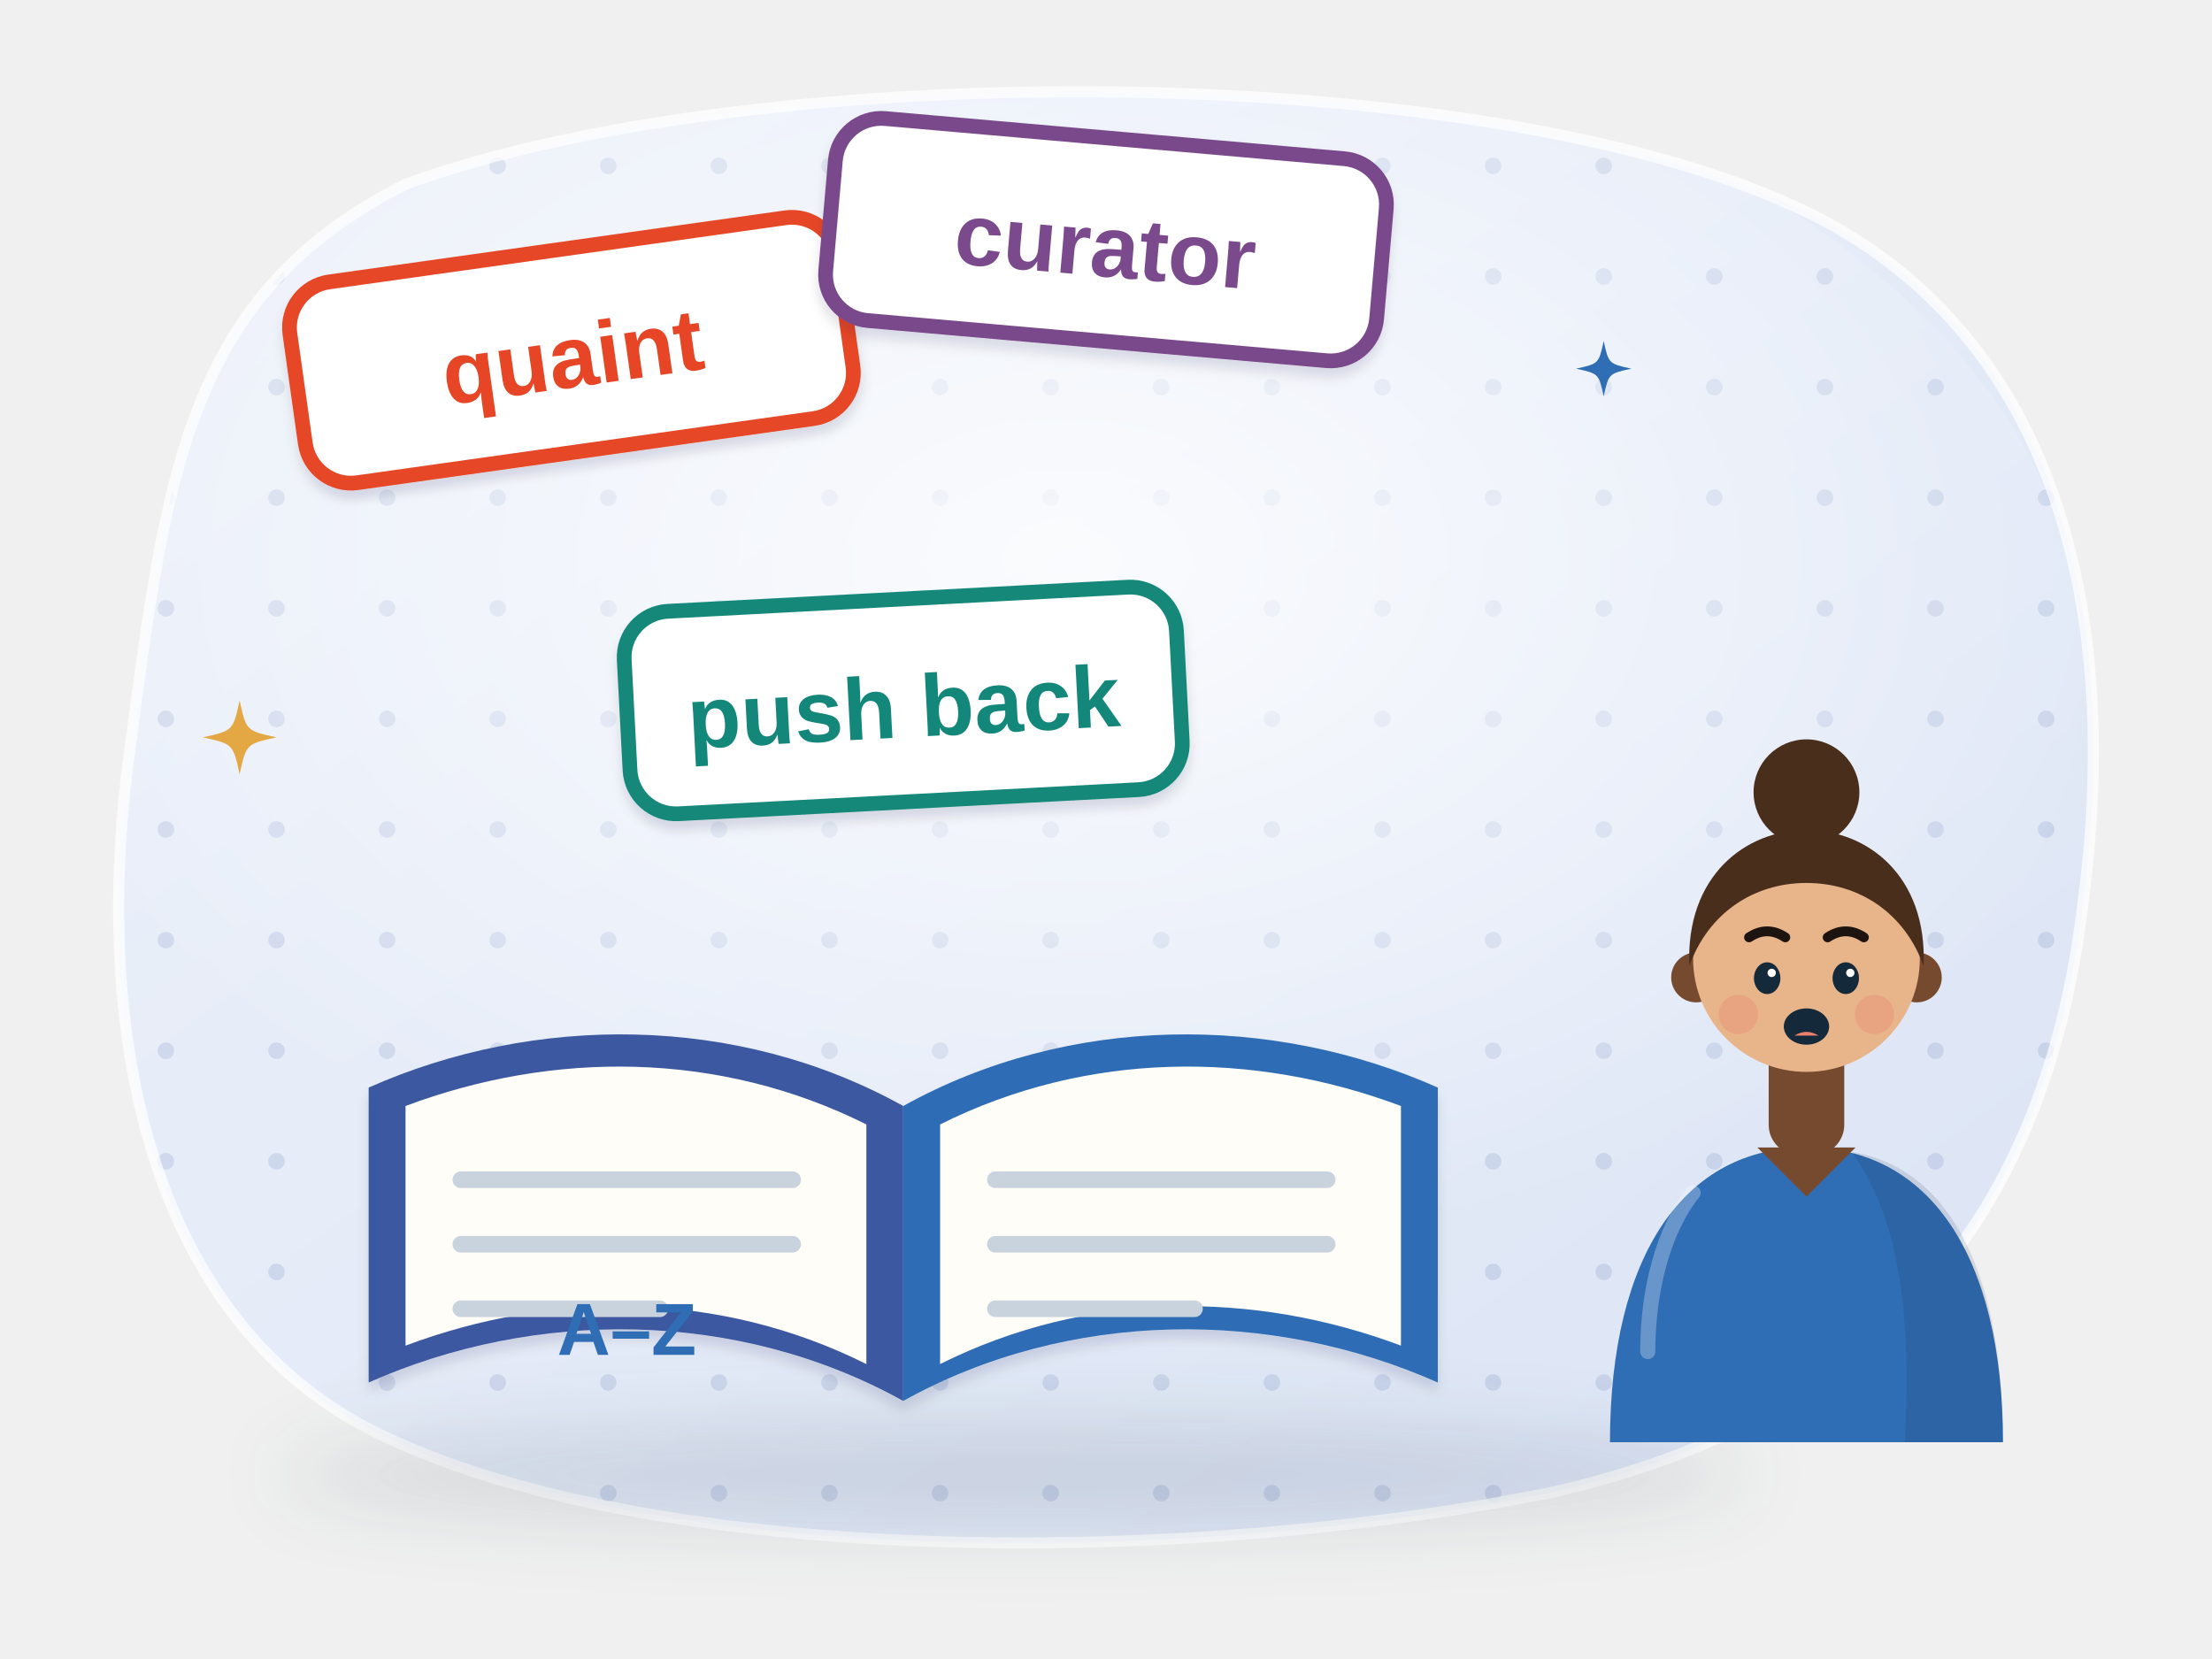
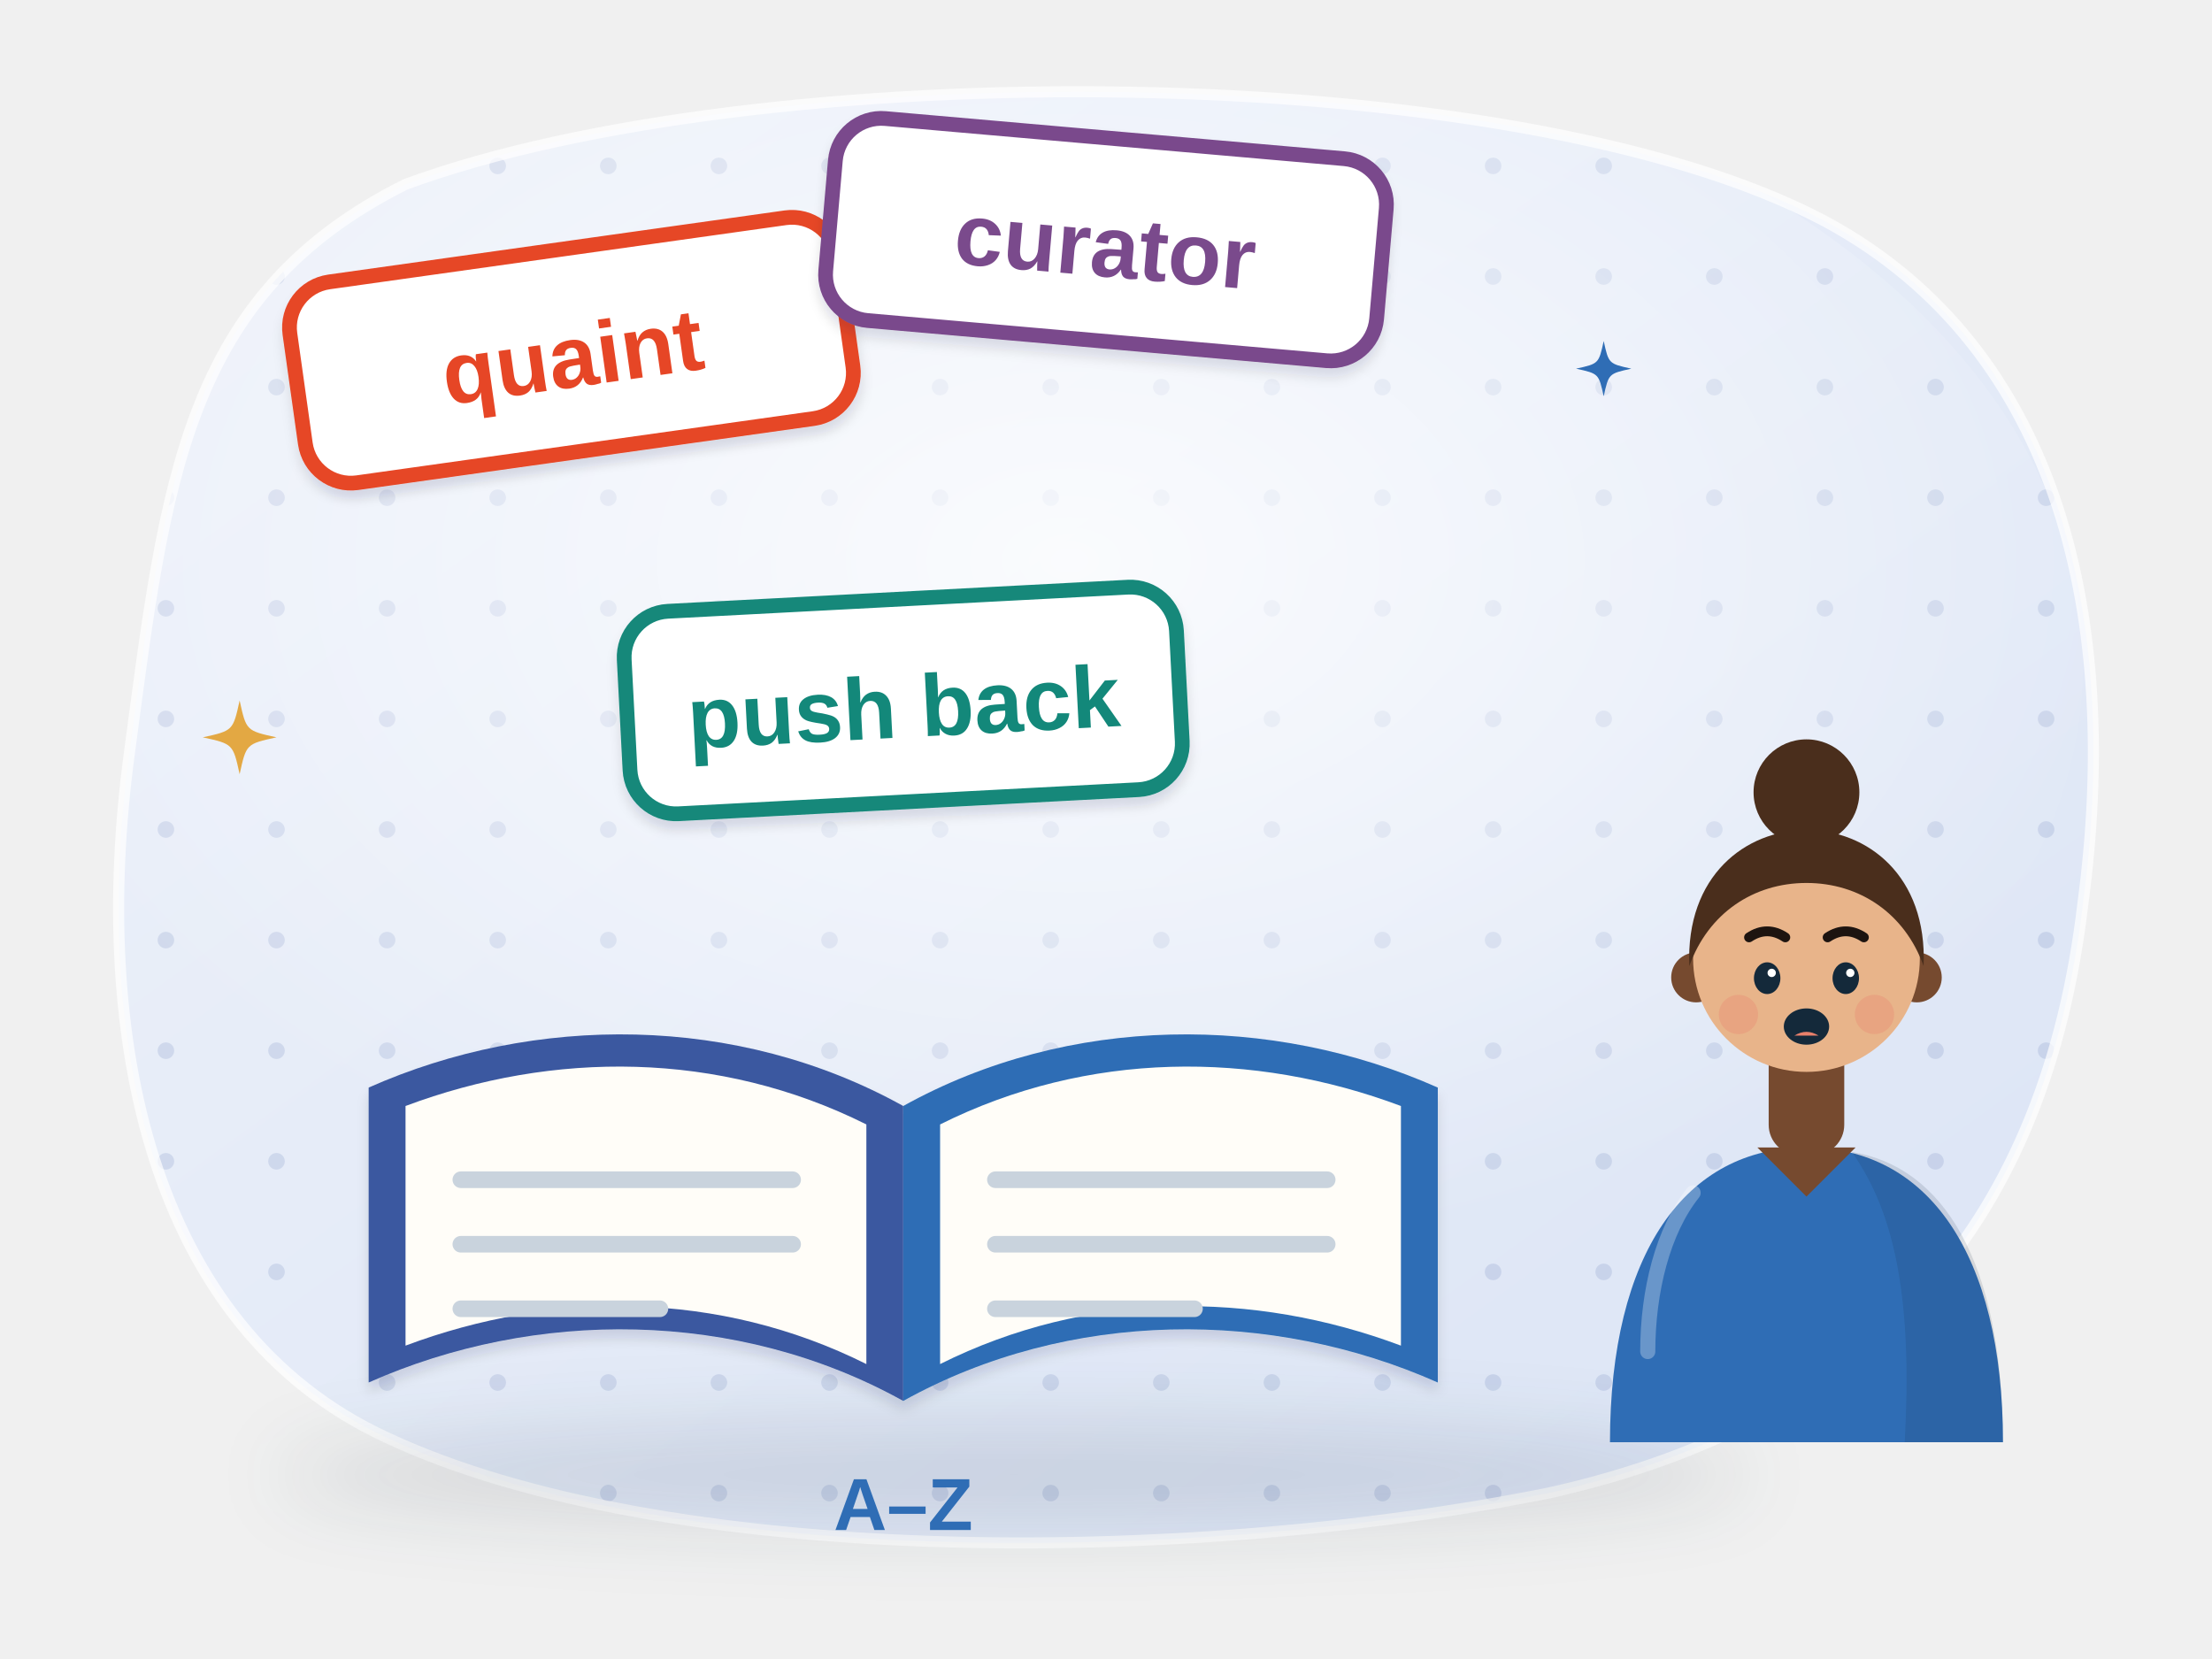
<svg xmlns="http://www.w3.org/2000/svg" viewBox="0 0 240 180" fill="none" role="img" aria-label="An open dictionary with the letters A to Z, and word cards for quaint, curator and push back floating above it; a student reads a card aloud">
  <style>
.v52b3-tw{animation:v52b3-tw 3s ease-in-out infinite;transform-box:fill-box;transform-origin:center}.v52b3-t2{animation-delay:-1s}.v52b3-t3{animation-delay:-2s}
.v52b3-fl{animation:v52b3-fl 6s ease-in-out infinite}.v52b3-f2{animation-delay:-2s}.v52b3-f3{animation-delay:-4s}
.v52b3-bl{animation:v52b3-bl 4.8s infinite;transform-box:fill-box;transform-origin:center}.v52b3-b2{animation-delay:-1.7s}.v52b3-b3{animation-delay:-3.2s}
.v52b3-pu{animation:v52b3-pu 2.6s ease-in-out infinite;transform-box:fill-box;transform-origin:center}.v52b3-u2{animation-delay:-1.3s}
.v52b3-sp{animation:v52b3-sp 14s linear infinite;transform-box:fill-box;transform-origin:center}
.v52b3-dr{stroke-dasharray:6 8;animation:v52b3-dr 1.6s linear infinite}
.v52b3-wv{animation:v52b3-wv 2.4s ease-out infinite}.v52b3-w2{animation-delay:-.8s}.v52b3-w3{animation-delay:-1.6s}
.v52b3-sw{animation:v52b3-sw 4s ease-in-out infinite;transform-box:fill-box;transform-origin:50% 0}.v52b3-s2{animation-delay:-2s}
.v52b3-pen{animation:v52b3-pen 3s ease-in-out infinite}
.v52b3-spin{animation:v52b3-spin 9s linear infinite}
@keyframes v52b3-tw{0%,100%{opacity:.35;transform:scale(.6)}50%{opacity:1;transform:scale(1)}}
@keyframes v52b3-fl{50%{transform:translateY(-4px)}}
@keyframes v52b3-bl{0%,93%,100%{transform:scaleY(1)}96%{transform:scaleY(.1)}}
@keyframes v52b3-pu{0%,100%{transform:scale(1)}50%{transform:scale(1.08)}}
@keyframes v52b3-sp{to{transform:rotate(360deg)}}
@keyframes v52b3-dr{to{stroke-dashoffset:-28}}
@keyframes v52b3-wv{0%,100%{opacity:.25}50%{opacity:1}}
@keyframes v52b3-sw{0%,100%{transform:rotate(-4deg)}50%{transform:rotate(4deg)}}
@keyframes v52b3-pen{0%,100%{transform:translate(0,0)}25%{transform:translate(3px,-1px)}50%{transform:translate(6px,1px)}75%{transform:translate(9px,0)}}

@media (prefers-reduced-motion: reduce) { * { animation: none !important; } }
</style>
  <defs>
    <linearGradient id="v52b3-bg" x1="0" y1="0" x2="1" y2="1">
      <stop offset="0" stop-color="#eef2fa" />
      <stop offset="1" stop-color="#dbe4f5" />
    </linearGradient>
    <pattern id="v52b3-dots" width="12" height="12" patternUnits="userSpaceOnUse">
      <circle cx="6" cy="6" r=".9" fill="#3a58a0" fill-opacity=".14" />
    </pattern>
    <radialGradient id="v52b3-glow" cx=".5" cy=".42" r=".55">
      <stop offset="0" stop-color="#fff" stop-opacity=".8" />
      <stop offset="1" stop-color="#fff" stop-opacity="0" />
    </radialGradient>
    <filter id="v52b3-sh" x="-25%" y="-25%" width="150%" height="170%">
      <feDropShadow dx="0" dy="3" stdDeviation="3" flood-color="#14293a" flood-opacity=".16" />
      <feDropShadow dx="0" dy="1" stdDeviation=".6" flood-color="#14293a" flood-opacity=".12" />
    </filter>
    <filter id="v52b3-blur" x="-20%" y="-80%" width="140%" height="260%">
      <feGaussianBlur stdDeviation="4" />
    </filter>
    <linearGradient id="v52b3-pap" x1="0" y1="0" x2="0" y2="1">
      <stop offset="0" stop-color="#fffdf8" />
      <stop offset="1" stop-color="#f3ead8" />
    </linearGradient>
    <linearGradient id="v52b3-gold" x1="0" y1="0" x2="0" y2="1">
      <stop offset="0" stop-color="#f4c162" />
      <stop offset="1" stop-color="#d9962e" />
    </linearGradient>
    <linearGradient id="v52b3-navy" x1="0" y1="0" x2="0" y2="1">
      <stop offset="0" stop-color="#2c4c68" />
      <stop offset="1" stop-color="#14293a" />
    </linearGradient>
    <linearGradient id="v52b3-main" x1="0" y1="0" x2="0" y2="1">
      <stop offset="0" stop-color="#8fa8dc" />
      <stop offset="1" stop-color="#3a58a0" />
    </linearGradient>
    <linearGradient id="v52b3-coral" x1="0" y1="0" x2="0" y2="1">
      <stop offset="0" stop-color="#f0694c" />
      <stop offset="1" stop-color="#c93b20" />
    </linearGradient>
    <radialGradient id="v52b3-ocean" cx=".38" cy=".32" r=".8">
      <stop offset="0" stop-color="#8fd3f0" />
      <stop offset=".6" stop-color="#2f6db5" />
      <stop offset="1" stop-color="#1d4680" />
    </radialGradient>
  </defs>
  <clipPath id="v52b3-clip">
    <path d="M44 20C82 6 164 6 198 24c26 14 32 44 28 74-4 34-22 56-58 64-40 8-96 8-126-6C16 144 10 112 14 82c4-30 6-50 30-62z" />
  </clipPath>
  <path d="M44 20C82 6 164 6 198 24c26 14 32 44 28 74-4 34-22 56-58 64-40 8-96 8-126-6C16 144 10 112 14 82c4-30 6-50 30-62z" fill="url(#v52b3-bg)" />
  <g clip-path="url(#v52b3-clip)">
    <rect width="240" height="180" fill="url(#v52b3-dots)" />
    <ellipse cx="116" cy="72" rx="110" ry="70" fill="url(#v52b3-glow)" />
  </g>
  <path d="M44 20C82 6 164 6 198 24c26 14 32 44 28 74-4 34-22 56-58 64-40 8-96 8-126-6C16 144 10 112 14 82c4-30 6-50 30-62z" stroke="#fff" stroke-opacity=".7" stroke-width="1.2" />
  <ellipse cx="110" cy="160" rx="80" ry="6" fill="#14293a" opacity="0.12" filter="url(#v52b3-blur)" />
  <g filter="url(#v52b3-sh)">
    <path d="M40 118c18-8 40-8 58 2v32c-18-10-40-10-58-2z" fill="#3a58a0" />
    <path d="M156 118c-18-8-40-8-58 2v32c18-10 40-10 58-2z" fill="#2f6db5" />
  </g>
  <path d="M44 120c16-6 34-6 50 2v26c-16-8-34-8-50-2z" fill="#fffdf8" />
  <path d="M152 120c-16-6-34-6-50 2v26c16-8 34-8 50-2z" fill="#fffdf8" />
  <path d="M50 128h36" stroke="#c9d3dd" stroke-width="1.8" stroke-linecap="round" />
  <path d="M50 135h36" stroke="#c9d3dd" stroke-width="1.8" stroke-linecap="round" />
  <path d="M50 142h21.6" stroke="#c9d3dd" stroke-width="1.8" stroke-linecap="round" />
  <path d="M108 128h36" stroke="#c9d3dd" stroke-width="1.8" stroke-linecap="round" />
  <path d="M108 135h36" stroke="#c9d3dd" stroke-width="1.8" stroke-linecap="round" />
  <path d="M108 142h21.6" stroke="#c9d3dd" stroke-width="1.8" stroke-linecap="round" />
-   <text x="68" y="147" font-family="Manrope, Arial, sans-serif" font-size="8" font-weight="900" fill="#2f6db5" text-anchor="middle">A–Z</text>
+   <text x="98" y="166" font-family="Manrope, Arial, sans-serif" font-size="8" font-weight="900" fill="#2f6db5" text-anchor="middle">A–Z</text>
  <g class="v52b3-fl">
    <g transform="translate(62 38) rotate(-8)">
      <rect x="-30" y="-11" width="60" height="22" rx="5" fill="#fff" stroke="#e64626" stroke-width="1.6" filter="url(#v52b3-sh)" />
      <text x="0" y="4" font-family="Manrope, Arial, sans-serif" font-size="9.5" font-weight="800" fill="#e64626" text-anchor="middle">quaint</text>
    </g>
  </g>
  <g class="v52b3-fl v52b3-f2">
    <g transform="translate(120 26) rotate(5)">
      <rect x="-30" y="-11" width="60" height="22" rx="5" fill="#fff" stroke="#7a4a8c" stroke-width="1.6" filter="url(#v52b3-sh)" />
      <text x="0" y="4" font-family="Manrope, Arial, sans-serif" font-size="9.5" font-weight="800" fill="#7a4a8c" text-anchor="middle">curator</text>
    </g>
  </g>
  <g class="v52b3-fl v52b3-f3">
    <g transform="translate(98 76) rotate(-3)">
      <rect x="-30" y="-11" width="60" height="22" rx="5" fill="#fff" stroke="#13887a" stroke-width="1.6" filter="url(#v52b3-sh)" />
      <text x="0" y="4" font-family="Manrope, Arial, sans-serif" font-size="9.5" font-weight="800" fill="#13887a" text-anchor="middle">push back</text>
    </g>
  </g>
  <g transform="translate(196 104) scale(0.82)">
    <circle cx="0" cy="-22" r="7" fill="#4a2e1c" />
    <path d="M-26 64C-26 39-16 25 0 25C16 25 26 39 26 64z" fill="#2f6db5" />
    <path d="M6 25.6C18 27.5 26 40 26 64H13C14 46 12 34 6 25.6z" fill="#14293a" opacity=".13" />
    <path d="M-15 31C-19 36-21 44-21 52" stroke="#fff" stroke-opacity=".28" stroke-width="2" stroke-linecap="round" />
    <rect x="-5" y="9" width="10" height="17" rx="4" fill="#764a2f" />
    <path d="M-6.5 25L0 31.5L6.5 25z" fill="#764a2f" />
    <circle cx="-14.6" cy="2.5" r="3.3" fill="#764a2f" />
    <circle cx="14.6" cy="2.5" r="3.3" fill="#764a2f" />
    <circle r="15" fill="#e8b48a" />
    <path d="M-15.5 1C-16-11-8-17 0-17S16-11 15.5 1C13-6 7-10 0-10S-13-6-15.5 1z" fill="#4a2e1c" />
    <g class="v52b3-bl ">
      <ellipse cx="-5.2" cy="2.6" rx="1.75" ry="2.1" fill="#14293a" />
      <ellipse cx="5.2" cy="2.6" rx="1.75" ry="2.1" fill="#14293a" />
      <circle cx="-4.6" cy="1.9" r=".55" fill="#fff" />
      <circle cx="5.8" cy="1.9" r=".55" fill="#fff" />
    </g>
    <path d="M-7.6-2.8q2.4-1.6 4.8 0M2.8-2.8q2.4-1.6 4.8 0" stroke="#1d1410" stroke-width="1.3" stroke-linecap="round" />
    <circle cx="-9" cy="7.4" r="2.6" fill="#e8806b" opacity=".3" />
    <circle cx="9" cy="7.4" r="2.6" fill="#e8806b" opacity=".3" />
    <ellipse cx="0" cy="9" rx="3" ry="2.4" fill="#14293a" />
    <path d="M-1.6 10.2q1.6-1 3.2 0" fill="#e8806b" />
  </g>
  <path class="v52b3-tw " d="M26 76C26.72 79.28 26.72 79.28 30 80C26.72 80.72 26.72 80.72 26 84C25.28 80.72 25.28 80.72 22 80C25.28 79.28 25.28 79.28 26 76z" fill="#e3a843" />
  <path class="v52b3-tw v52b3-t2" d="M174 37C174.54 39.46 174.54 39.46 177 40C174.54 40.54 174.54 40.54 174 43C173.46 40.54 173.46 40.54 171 40C173.46 39.46 173.46 39.46 174 37z" fill="#2f6db5" />
</svg>
